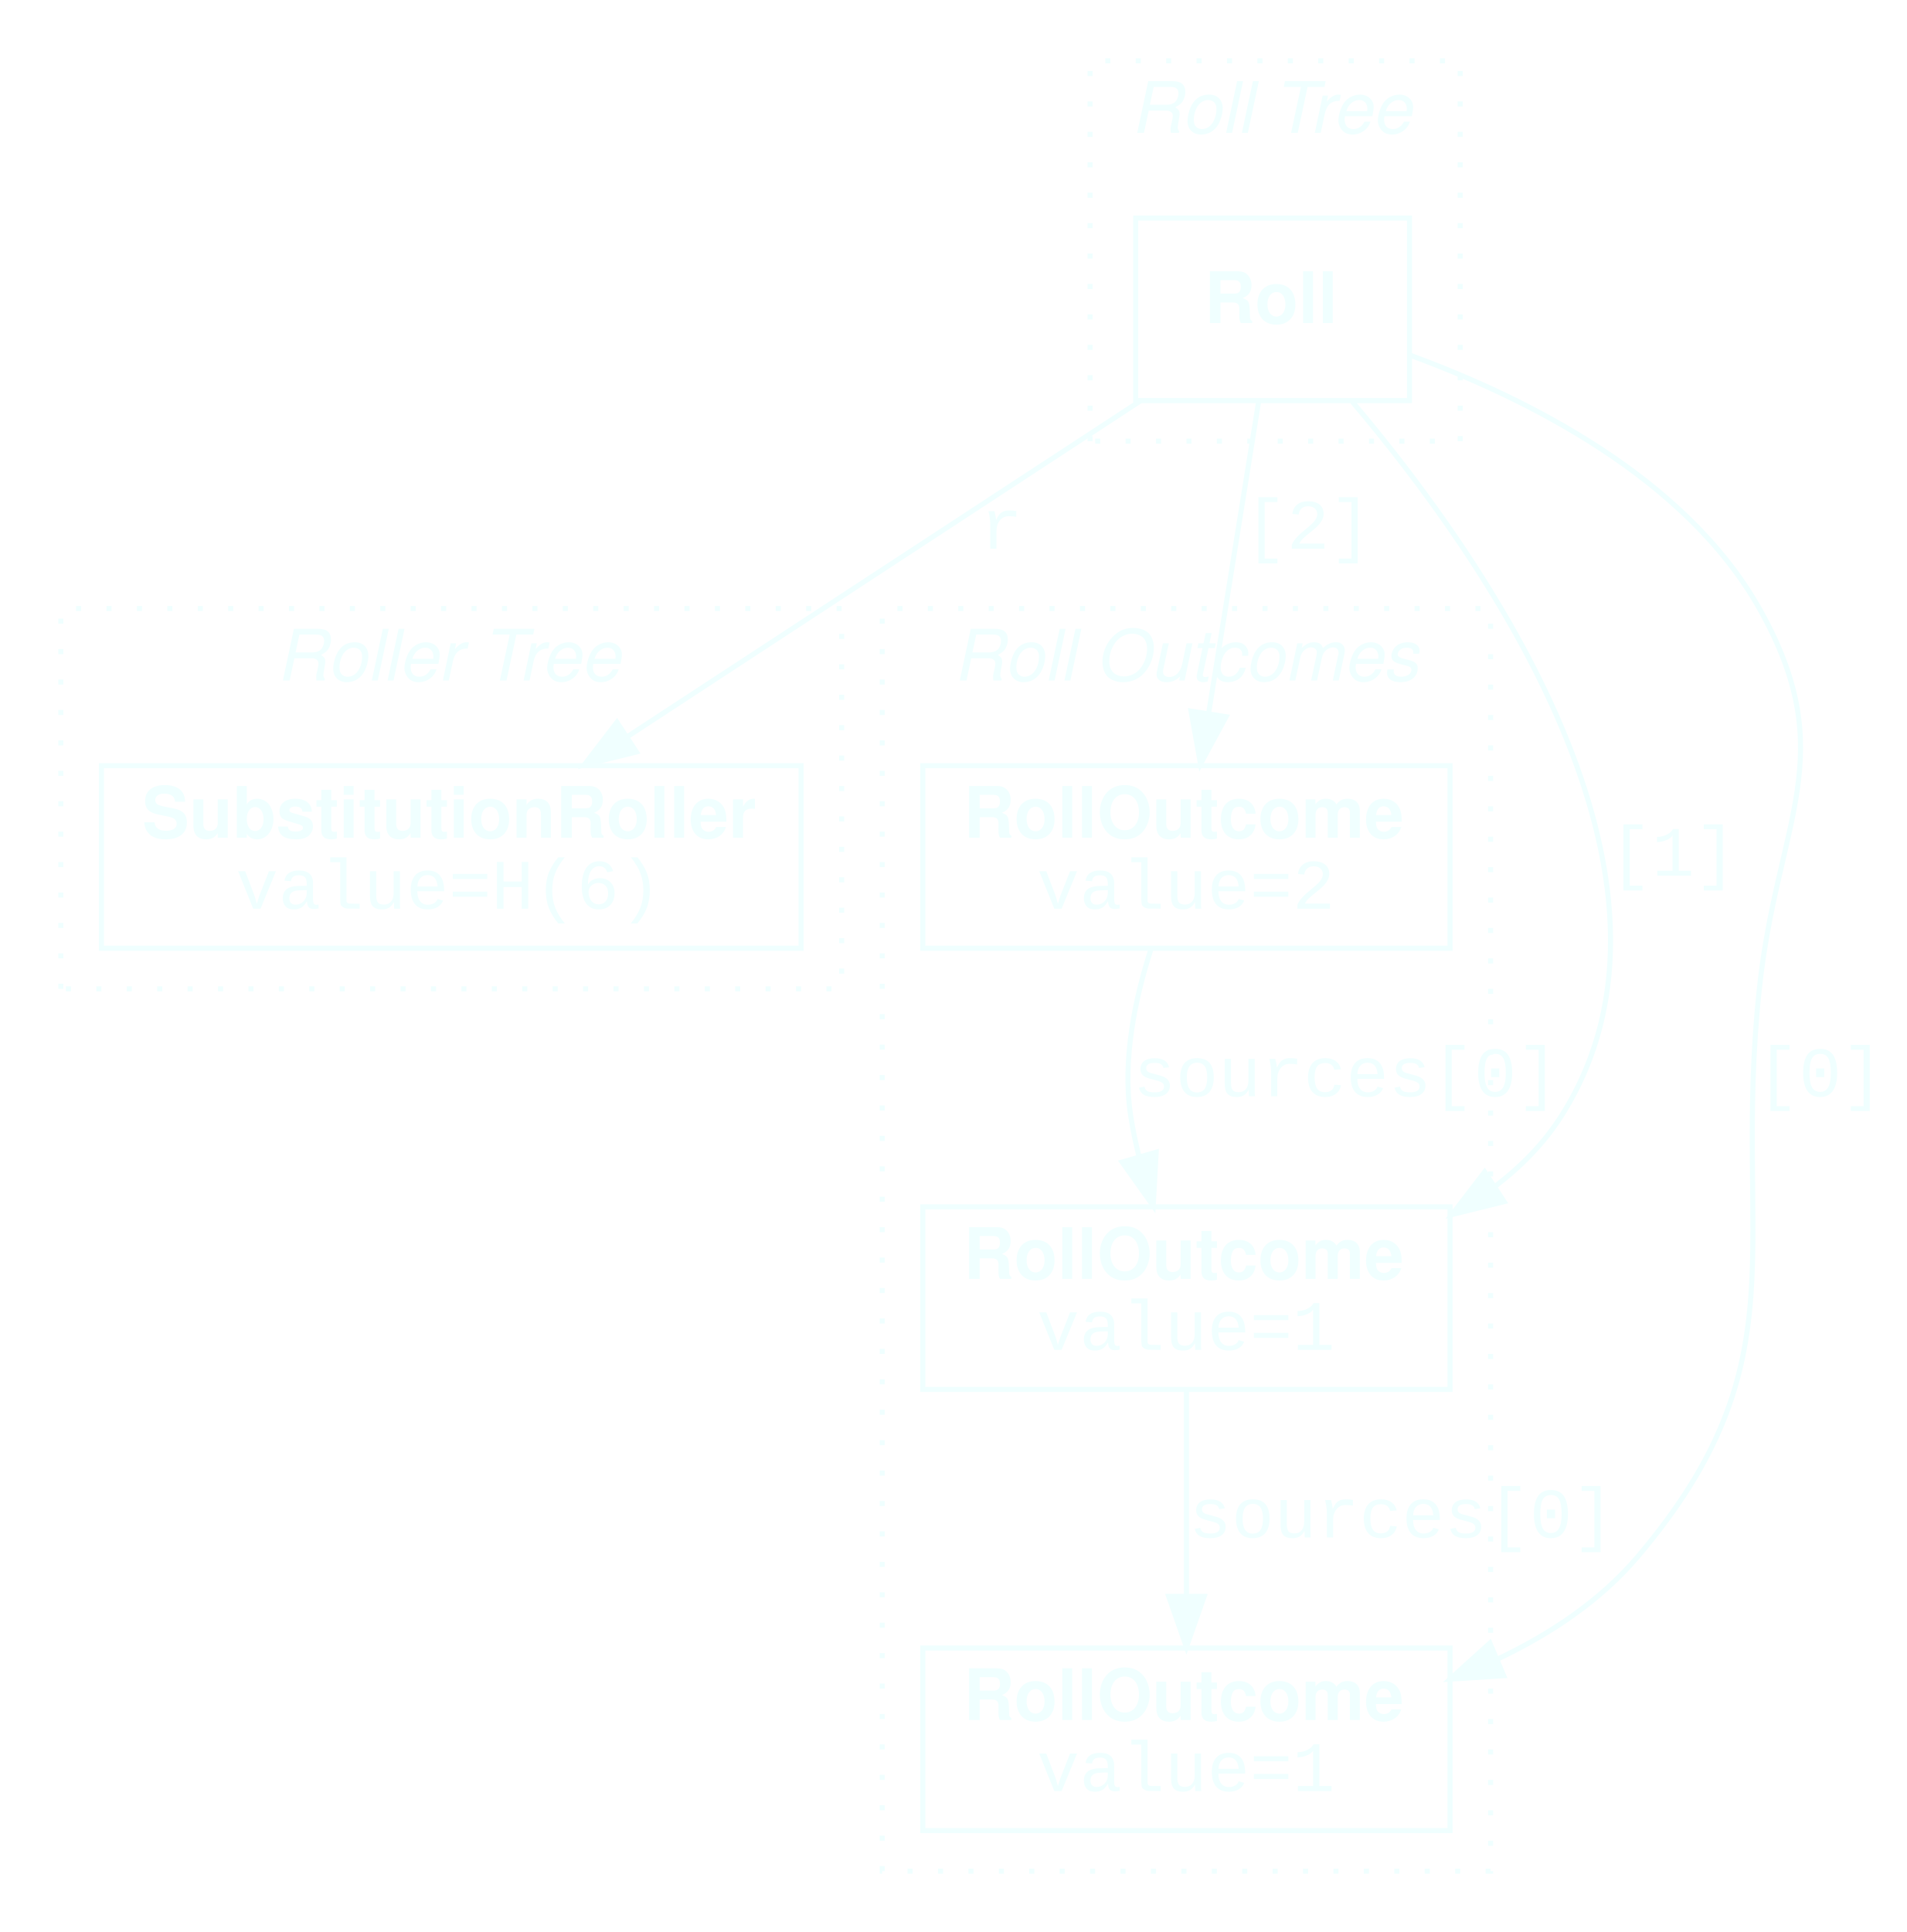
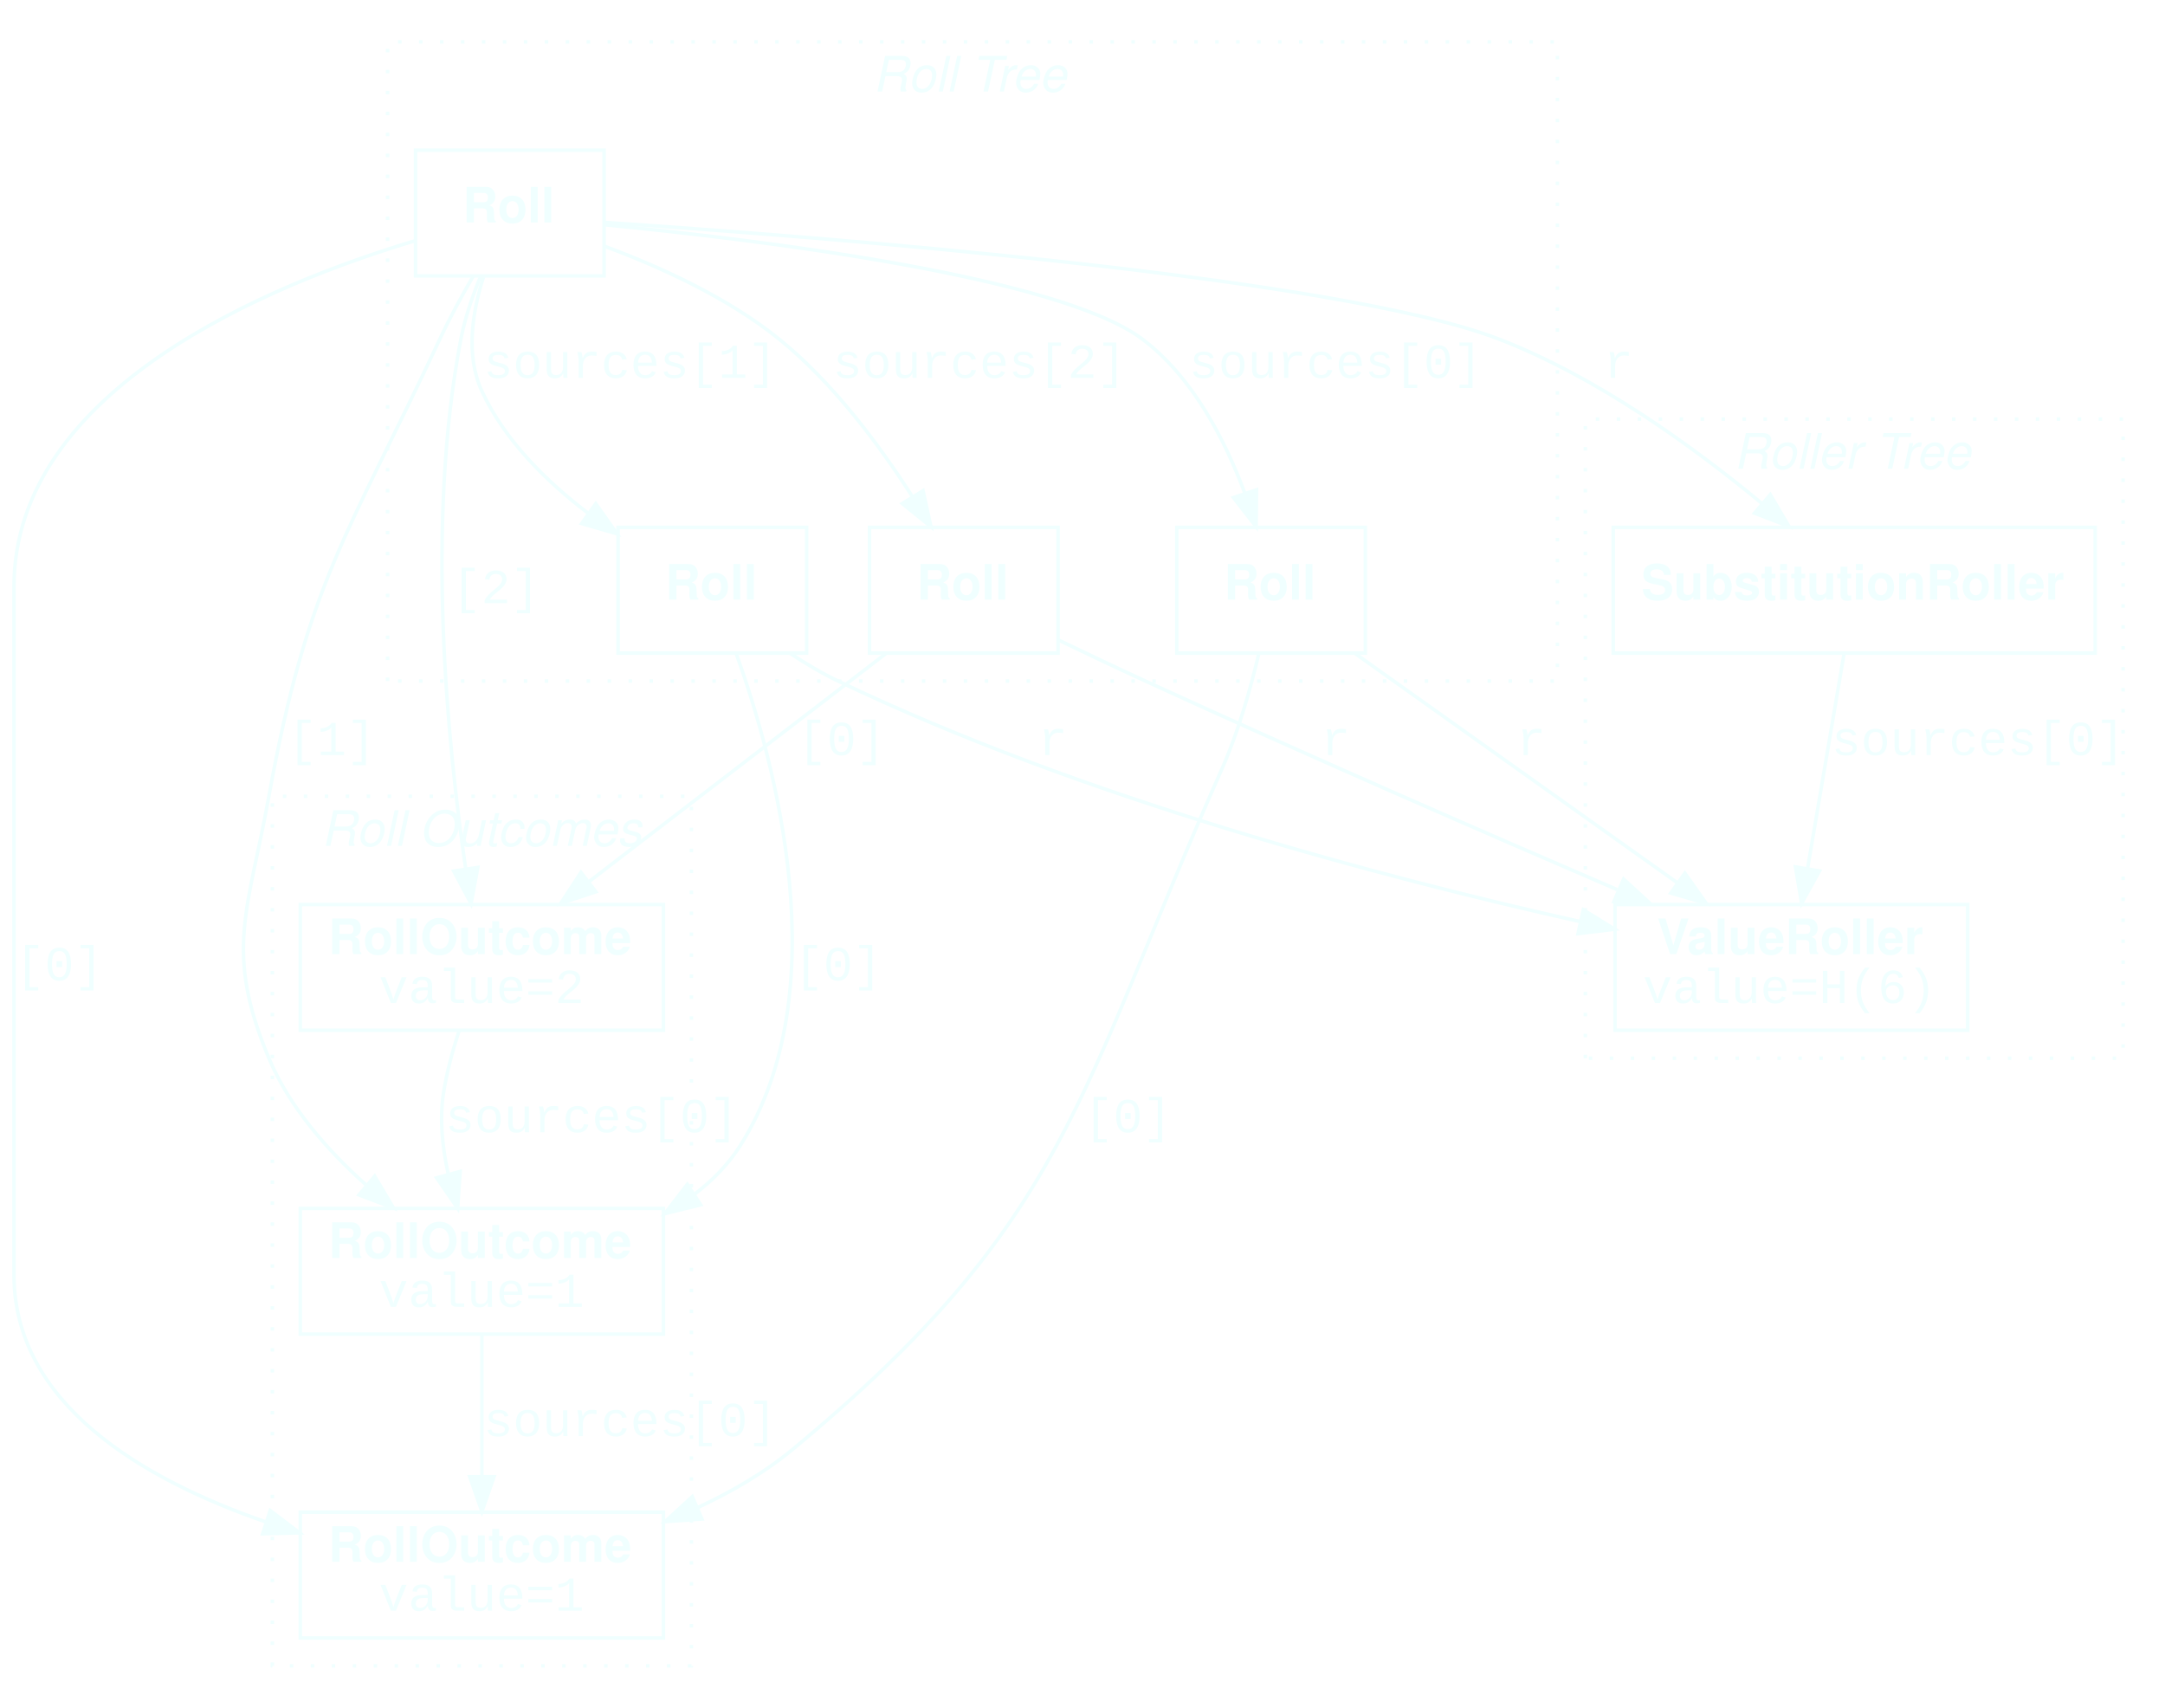
- <svg xmlns="http://www.w3.org/2000/svg" width="376pt" height="381pt" viewBox="0.00 0.00 376.00 381.00">
-   <g id="graph0" class="graph" transform="scale(1 1) rotate(0) translate(4 377)">
+ <svg xmlns="http://www.w3.org/2000/svg" width="620pt" height="489pt" viewBox="0.00 0.00 620.00 489.00">
+   <g id="graph0" class="graph" transform="scale(1 1) rotate(0) translate(4 485)">
    <g id="clust1" class="cluster">
-       <polygon fill="transparent" stroke="Azure" stroke-dasharray="1,5" points="211,-290 211,-365 284,-365 284,-290 211,-290" />
-       <text text-anchor="start" x="219" y="-350.8" font-family="Helvetica,sans-Serif" font-style="italic" font-size="14.00" fill="Azure">Roll Tree</text>
+       <polygon fill="transparent" stroke="Azure" stroke-dasharray="1,5" points="107,-290 107,-473 442,-473 442,-290 107,-290" />
+       <text text-anchor="start" x="246" y="-458.8" font-family="Helvetica,sans-Serif" font-style="italic" font-size="14.00" fill="Azure">Roll Tree</text>
    </g>
    <g id="clust2" class="cluster">
-       <polygon fill="transparent" stroke="Azure" stroke-dasharray="1,5" points="8,-182 8,-257 162,-257 162,-182 8,-182" />
-       <text text-anchor="start" x="50.5" y="-242.8" font-family="Helvetica,sans-Serif" font-style="italic" font-size="14.00" fill="Azure">Roller Tree</text>
+       <polygon fill="transparent" stroke="Azure" stroke-dasharray="1,5" points="450,-182 450,-365 604,-365 604,-182 450,-182" />
+       <text text-anchor="start" x="492.5" y="-350.8" font-family="Helvetica,sans-Serif" font-style="italic" font-size="14.00" fill="Azure">Roller Tree</text>
    </g>
    <g id="clust3" class="cluster">
-       <polygon fill="transparent" stroke="Azure" stroke-dasharray="1,5" points="170,-8 170,-257 290,-257 290,-8 170,-8" />
-       <text text-anchor="start" x="184" y="-242.8" font-family="Helvetica,sans-Serif" font-style="italic" font-size="14.00" fill="Azure">Roll Outcomes</text>
+       <polygon fill="transparent" stroke="Azure" stroke-dasharray="1,5" points="74,-8 74,-257 194,-257 194,-8 74,-8" />
+       <text text-anchor="start" x="88" y="-242.8" font-family="Helvetica,sans-Serif" font-style="italic" font-size="14.00" fill="Azure">Roll Outcomes</text>
    </g>
    <g id="node1" class="node">
-       <polygon fill="none" stroke="Azure" points="274,-334 220,-334 220,-298 274,-298 274,-334" />
-       <text text-anchor="start" x="233.5" y="-313.3" font-family="Helvetica,sans-Serif" font-weight="bold" font-size="14.00" fill="Azure">Roll</text>
+       <polygon fill="none" stroke="Azure" points="169,-442 115,-442 115,-406 169,-406 169,-442" />
+       <text text-anchor="start" x="128.5" y="-421.3" font-family="Helvetica,sans-Serif" font-weight="bold" font-size="14.00" fill="Azure">Roll</text>
    </g>
    <g id="node2" class="node">
-       <polygon fill="none" stroke="Azure" points="154,-226 16,-226 16,-190 154,-190 154,-226" />
-       <text text-anchor="start" x="24" y="-211.8" font-family="Helvetica,sans-Serif" font-weight="bold" font-size="14.00" fill="Azure">SubstitutionRoller</text>
-       <text text-anchor="start" x="42.5" y="-197.8" font-family="Courier New" font-size="14.00" fill="Azure">value=H(6)</text>
+       <polygon fill="none" stroke="Azure" points="596,-334 458,-334 458,-298 596,-298 596,-334" />
+       <text text-anchor="start" x="466" y="-313.3" font-family="Helvetica,sans-Serif" font-weight="bold" font-size="14.00" fill="Azure">SubstitutionRoller</text>
    </g>
    <g id="edge1" class="edge">
-       <path fill="none" stroke="Azure" d="M220.97,-297.97C193.54,-280.02 150.18,-251.65 119.82,-231.78" />
-       <polygon fill="Azure" stroke="Azure" points="121.52,-228.71 111.23,-226.16 117.68,-234.57 121.52,-228.71" />
-       <text text-anchor="middle" x="193.5" y="-268.8" font-family="Courier New" font-size="14.00" fill="Azure">r</text>
+       <path fill="none" stroke="Azure" d="M169.14,-421.31C230.57,-417.22 378.53,-405.79 425,-388 453.21,-377.2 481.07,-356.98 500.53,-340.87" />
+       <polygon fill="Azure" stroke="Azure" points="502.96,-343.39 508.33,-334.26 498.44,-338.06 502.96,-343.39" />
+       <text text-anchor="middle" x="459.5" y="-376.8" font-family="Courier New" font-size="14.00" fill="Azure">r</text>
    </g>
    <g id="node3" class="node">
-       <polygon fill="none" stroke="Azure" points="282,-52 178,-52 178,-16 282,-16 282,-52" />
-       <text text-anchor="start" x="186" y="-37.8" font-family="Helvetica,sans-Serif" font-weight="bold" font-size="14.00" fill="Azure">RollOutcome</text>
-       <text text-anchor="start" x="200.5" y="-23.8" font-family="Courier New" font-size="14.00" fill="Azure">value=1</text>
+       <polygon fill="none" stroke="Azure" points="186,-52 82,-52 82,-16 186,-16 186,-52" />
+       <text text-anchor="start" x="90" y="-37.8" font-family="Helvetica,sans-Serif" font-weight="bold" font-size="14.00" fill="Azure">RollOutcome</text>
+       <text text-anchor="start" x="104.5" y="-23.8" font-family="Courier New" font-size="14.00" fill="Azure">value=1</text>
    </g>
    <g id="edge2" class="edge">
-       <path fill="none" stroke="Azure" d="M274.01,-306.99C296.93,-298.6 328.36,-282.95 343,-257 359.38,-227.97 346.51,-215.15 343,-182 337.64,-131.38 351.94,-108.82 319,-70 311.61,-61.29 301.75,-54.73 291.3,-49.79" />
-       <polygon fill="Azure" stroke="Azure" points="292.58,-46.54 282,-45.87 289.85,-52.98 292.58,-46.54" />
-       <text text-anchor="middle" x="355" y="-160.8" font-family="Courier New" font-size="14.00" fill="Azure">[0]</text>
+       <path fill="none" stroke="Azure" d="M114.96,-416.1C73.76,-403.76 0,-373.76 0,-317 0,-317 0,-317 0,-120 0,-82.98 36.92,-61.41 72,-49.26" />
+       <polygon fill="Azure" stroke="Azure" points="73.37,-52.49 81.81,-46.08 71.22,-45.83 73.37,-52.49" />
+       <text text-anchor="middle" x="13" y="-204.3" font-family="Courier New" font-size="14.00" fill="Azure">[0]</text>
    </g>
    <g id="node4" class="node">
-       <polygon fill="none" stroke="Azure" points="282,-139 178,-139 178,-103 282,-103 282,-139" />
-       <text text-anchor="start" x="186" y="-124.8" font-family="Helvetica,sans-Serif" font-weight="bold" font-size="14.00" fill="Azure">RollOutcome</text>
-       <text text-anchor="start" x="200.5" y="-110.8" font-family="Courier New" font-size="14.00" fill="Azure">value=1</text>
+       <polygon fill="none" stroke="Azure" points="186,-139 82,-139 82,-103 186,-103 186,-139" />
+       <text text-anchor="start" x="90" y="-124.8" font-family="Helvetica,sans-Serif" font-weight="bold" font-size="14.00" fill="Azure">RollOutcome</text>
+       <text text-anchor="start" x="104.5" y="-110.8" font-family="Courier New" font-size="14.00" fill="Azure">value=1</text>
    </g>
    <g id="edge3" class="edge">
-       <path fill="none" stroke="Azure" d="M262.73,-297.77C288.37,-267.49 333.49,-203.56 304,-157 300.56,-151.56 296.02,-146.95 290.88,-143.05" />
-       <polygon fill="Azure" stroke="Azure" points="292.66,-140.03 282.37,-137.48 288.82,-145.89 292.66,-140.03" />
-       <text text-anchor="middle" x="326" y="-204.3" font-family="Courier New" font-size="14.00" fill="Azure">[1]</text>
+       <path fill="none" stroke="Azure" d="M131.47,-405.85C128.23,-400.26 124.79,-393.96 122,-388 95.6,-331.72 84.07,-318.17 73,-257 67.07,-224.2 60.12,-212.74 73,-182 78.87,-168 89.77,-155.61 100.76,-145.79" />
+       <polygon fill="Azure" stroke="Azure" points="103.3,-148.22 108.7,-139.1 98.79,-142.86 103.3,-148.22" />
+       <text text-anchor="middle" x="91" y="-268.8" font-family="Courier New" font-size="14.00" fill="Azure">[1]</text>
    </g>
    <g id="node5" class="node">
-       <polygon fill="none" stroke="Azure" points="282,-226 178,-226 178,-190 282,-190 282,-226" />
-       <text text-anchor="start" x="186" y="-211.8" font-family="Helvetica,sans-Serif" font-weight="bold" font-size="14.00" fill="Azure">RollOutcome</text>
-       <text text-anchor="start" x="200.5" y="-197.8" font-family="Courier New" font-size="14.00" fill="Azure">value=2</text>
+       <polygon fill="none" stroke="Azure" points="186,-226 82,-226 82,-190 186,-190 186,-226" />
+       <text text-anchor="start" x="90" y="-211.8" font-family="Helvetica,sans-Serif" font-weight="bold" font-size="14.00" fill="Azure">RollOutcome</text>
+       <text text-anchor="start" x="104.5" y="-197.8" font-family="Courier New" font-size="14.00" fill="Azure">value=2</text>
    </g>
    <g id="edge4" class="edge">
-       <path fill="none" stroke="Azure" d="M244.27,-297.97C241.61,-281.38 237.52,-255.88 234.4,-236.43" />
-       <polygon fill="Azure" stroke="Azure" points="237.82,-235.66 232.78,-226.34 230.91,-236.77 237.82,-235.66" />
-       <text text-anchor="middle" x="254" y="-268.8" font-family="Courier New" font-size="14.00" fill="Azure">[2]</text>
+       <path fill="none" stroke="Azure" d="M133.67,-405.95C131.36,-400.36 129.16,-394.04 128,-388 117.8,-335.01 124.18,-271.6 129.36,-236.25" />
+       <polygon fill="Azure" stroke="Azure" points="132.84,-236.64 130.9,-226.23 125.92,-235.58 132.84,-236.64" />
+       <text text-anchor="middle" x="138" y="-312.3" font-family="Courier New" font-size="14.00" fill="Azure">[2]</text>
+     </g>
+     <g id="node6" class="node">
+       <polygon fill="none" stroke="Azure" points="387,-334 333,-334 333,-298 387,-298 387,-334" />
+       <text text-anchor="start" x="346.5" y="-313.3" font-family="Helvetica,sans-Serif" font-weight="bold" font-size="14.00" fill="Azure">Roll</text>
+     </g>
+     <g id="edge11" class="edge">
+       <path fill="none" stroke="Azure" d="M169.13,-420.64C213.49,-416.32 299.01,-405.89 323,-388 337.53,-377.16 346.86,-358.94 352.52,-343.67" />
+       <polygon fill="Azure" stroke="Azure" points="355.84,-344.76 355.72,-334.17 349.21,-342.52 355.84,-344.76" />
+       <text text-anchor="middle" x="378.5" y="-376.8" font-family="Courier New" font-size="14.00" fill="Azure">sources[0]</text>
+     </g>
+     <g id="node8" class="node">
+       <polygon fill="none" stroke="Azure" points="227,-334 173,-334 173,-298 227,-298 227,-334" />
+       <text text-anchor="start" x="186.5" y="-313.3" font-family="Helvetica,sans-Serif" font-weight="bold" font-size="14.00" fill="Azure">Roll</text>
+     </g>
+     <g id="edge12" class="edge">
+       <path fill="none" stroke="Azure" d="M134.45,-405.66C131.27,-395.71 129.27,-383.21 134,-373 140.51,-358.93 152.5,-347.1 164.49,-338" />
+       <polygon fill="Azure" stroke="Azure" points="166.61,-340.79 172.72,-332.14 162.55,-335.09 166.61,-340.79" />
+       <text text-anchor="middle" x="176.5" y="-376.8" font-family="Courier New" font-size="14.00" fill="Azure">sources[1]</text>
+     </g>
+     <g id="node9" class="node">
+       <polygon fill="none" stroke="Azure" points="299,-334 245,-334 245,-298 299,-298 299,-334" />
+       <text text-anchor="start" x="258.5" y="-313.3" font-family="Helvetica,sans-Serif" font-weight="bold" font-size="14.00" fill="Azure">Roll</text>
+     </g>
+     <g id="edge13" class="edge">
+       <path fill="none" stroke="Azure" d="M169.16,-414.48C184.81,-408.68 204.25,-399.88 219,-388 234.48,-375.53 247.83,-357.57 257.26,-342.83" />
+       <polygon fill="Azure" stroke="Azure" points="260.34,-344.5 262.61,-334.15 254.39,-340.82 260.34,-344.5" />
+       <text text-anchor="middle" x="276.5" y="-376.8" font-family="Courier New" font-size="14.00" fill="Azure">sources[2]</text>
+     </g>
+     <g id="node7" class="node">
+       <polygon fill="none" stroke="Azure" points="559.5,-226 458.5,-226 458.5,-190 559.5,-190 559.5,-226" />
+       <text text-anchor="start" x="470.5" y="-211.8" font-family="Helvetica,sans-Serif" font-weight="bold" font-size="14.00" fill="Azure">ValueRoller</text>
+       <text text-anchor="start" x="466.5" y="-197.8" font-family="Courier New" font-size="14.00" fill="Azure">value=H(6)</text>
+     </g>
+     <g id="edge14" class="edge">
+       <path fill="none" stroke="Azure" d="M524.11,-297.97C521.29,-281.38 516.96,-255.88 513.66,-236.43" />
+       <polygon fill="Azure" stroke="Azure" points="517.07,-235.61 511.94,-226.34 510.17,-236.79 517.07,-235.61" />
+       <text text-anchor="middle" x="562.5" y="-268.8" font-family="Courier New" font-size="14.00" fill="Azure">sources[0]</text>
+     </g>
+     <g id="edge15" class="edge">
+       <path fill="none" stroke="Azure" d="M134,-102.8C134,-91.16 134,-75.55 134,-62.24" />
+       <polygon fill="Azure" stroke="Azure" points="137.5,-62.18 134,-52.18 130.5,-62.18 137.5,-62.18" />
+       <text text-anchor="middle" x="176.5" y="-73.8" font-family="Courier New" font-size="14.00" fill="Azure">sources[0]</text>
+     </g>
+     <g id="edge16" class="edge">
+       <path fill="none" stroke="Azure" d="M127.45,-189.8C125.63,-184.21 123.91,-177.92 123,-172 121.83,-164.39 122.71,-156.2 124.39,-148.71" />
+       <polygon fill="Azure" stroke="Azure" points="127.78,-149.59 127.06,-139.02 121.03,-147.74 127.78,-149.59" />
+       <text text-anchor="middle" x="165.5" y="-160.8" font-family="Courier New" font-size="14.00" fill="Azure">sources[0]</text>
+     </g>
+     <g id="edge6" class="edge">
+       <path fill="none" stroke="Azure" d="M356.51,-297.91C354.18,-288.05 350.68,-275.55 346,-265 304.42,-171.35 301.94,-135.33 223,-70 214.95,-63.34 205.49,-57.84 195.79,-53.33" />
+       <polygon fill="Azure" stroke="Azure" points="197.02,-50.05 186.46,-49.31 194.25,-56.48 197.02,-50.05" />
+       <text text-anchor="middle" x="319" y="-160.8" font-family="Courier New" font-size="14.00" fill="Azure">[0]</text>
    </g>
    <g id="edge5" class="edge">
-       <path fill="none" stroke="Azure" d="M230,-102.8C230,-91.16 230,-75.55 230,-62.24" />
-       <polygon fill="Azure" stroke="Azure" points="233.5,-62.18 230,-52.18 226.5,-62.18 233.5,-62.18" />
-       <text text-anchor="middle" x="272.5" y="-73.8" font-family="Courier New" font-size="14.00" fill="Azure">sources[0]</text>
+       <path fill="none" stroke="Azure" d="M383.94,-297.97C408.99,-280.15 448.48,-252.06 476.37,-232.21" />
+       <polygon fill="Azure" stroke="Azure" points="478.51,-234.99 484.62,-226.34 474.45,-229.29 478.51,-234.99" />
+       <text text-anchor="middle" x="434.5" y="-268.8" font-family="Courier New" font-size="14.00" fill="Azure">r</text>
    </g>
-     <g id="edge6" class="edge">
-       <path fill="none" stroke="Azure" d="M223.06,-189.98C219.94,-180.35 217.3,-168.07 219,-157 219.41,-154.32 219.99,-151.56 220.67,-148.83" />
-       <polygon fill="Azure" stroke="Azure" points="224.04,-149.78 223.45,-139.2 217.31,-147.83 224.04,-149.78" />
-       <text text-anchor="middle" x="261.5" y="-160.8" font-family="Courier New" font-size="14.00" fill="Azure">sources[0]</text>
+     <g id="edge8" class="edge">
+       <path fill="none" stroke="Azure" d="M206.89,-297.7C217.99,-266.77 235.92,-201.09 208,-157 204.56,-151.56 200.02,-146.95 194.88,-143.05" />
+       <polygon fill="Azure" stroke="Azure" points="196.66,-140.03 186.37,-137.48 192.82,-145.89 196.66,-140.03" />
+       <text text-anchor="middle" x="236" y="-204.3" font-family="Courier New" font-size="14.00" fill="Azure">[0]</text>
+     </g>
+     <g id="edge7" class="edge">
+       <path fill="none" stroke="Azure" d="M222.18,-297.98C226.61,-295.05 231.34,-292.24 236,-290 305.58,-256.59 391.83,-233.8 448.54,-221.11" />
+       <polygon fill="Azure" stroke="Azure" points="449.41,-224.5 458.42,-218.93 447.9,-217.66 449.41,-224.5" />
+       <text text-anchor="middle" x="297.5" y="-268.8" font-family="Courier New" font-size="14.00" fill="Azure">r</text>
+     </g>
+     <g id="edge10" class="edge">
+       <path fill="none" stroke="Azure" d="M249.83,-297.97C226.73,-280.23 190.37,-252.3 164.56,-232.47" />
+       <polygon fill="Azure" stroke="Azure" points="166.64,-229.66 156.58,-226.34 162.37,-235.21 166.64,-229.66" />
+       <text text-anchor="middle" x="237" y="-268.8" font-family="Courier New" font-size="14.00" fill="Azure">[0]</text>
+     </g>
+     <g id="edge9" class="edge">
+       <path fill="none" stroke="Azure" d="M299.17,-301.71C307.14,-297.87 315.9,-293.72 324,-290 369.48,-269.12 421.76,-246.34 459.12,-230.27" />
+       <polygon fill="Azure" stroke="Azure" points="460.95,-233.29 468.76,-226.13 458.19,-226.86 460.95,-233.29" />
+       <text text-anchor="middle" x="378.5" y="-268.8" font-family="Courier New" font-size="14.00" fill="Azure">r</text>
    </g>
  </g>
</svg>
